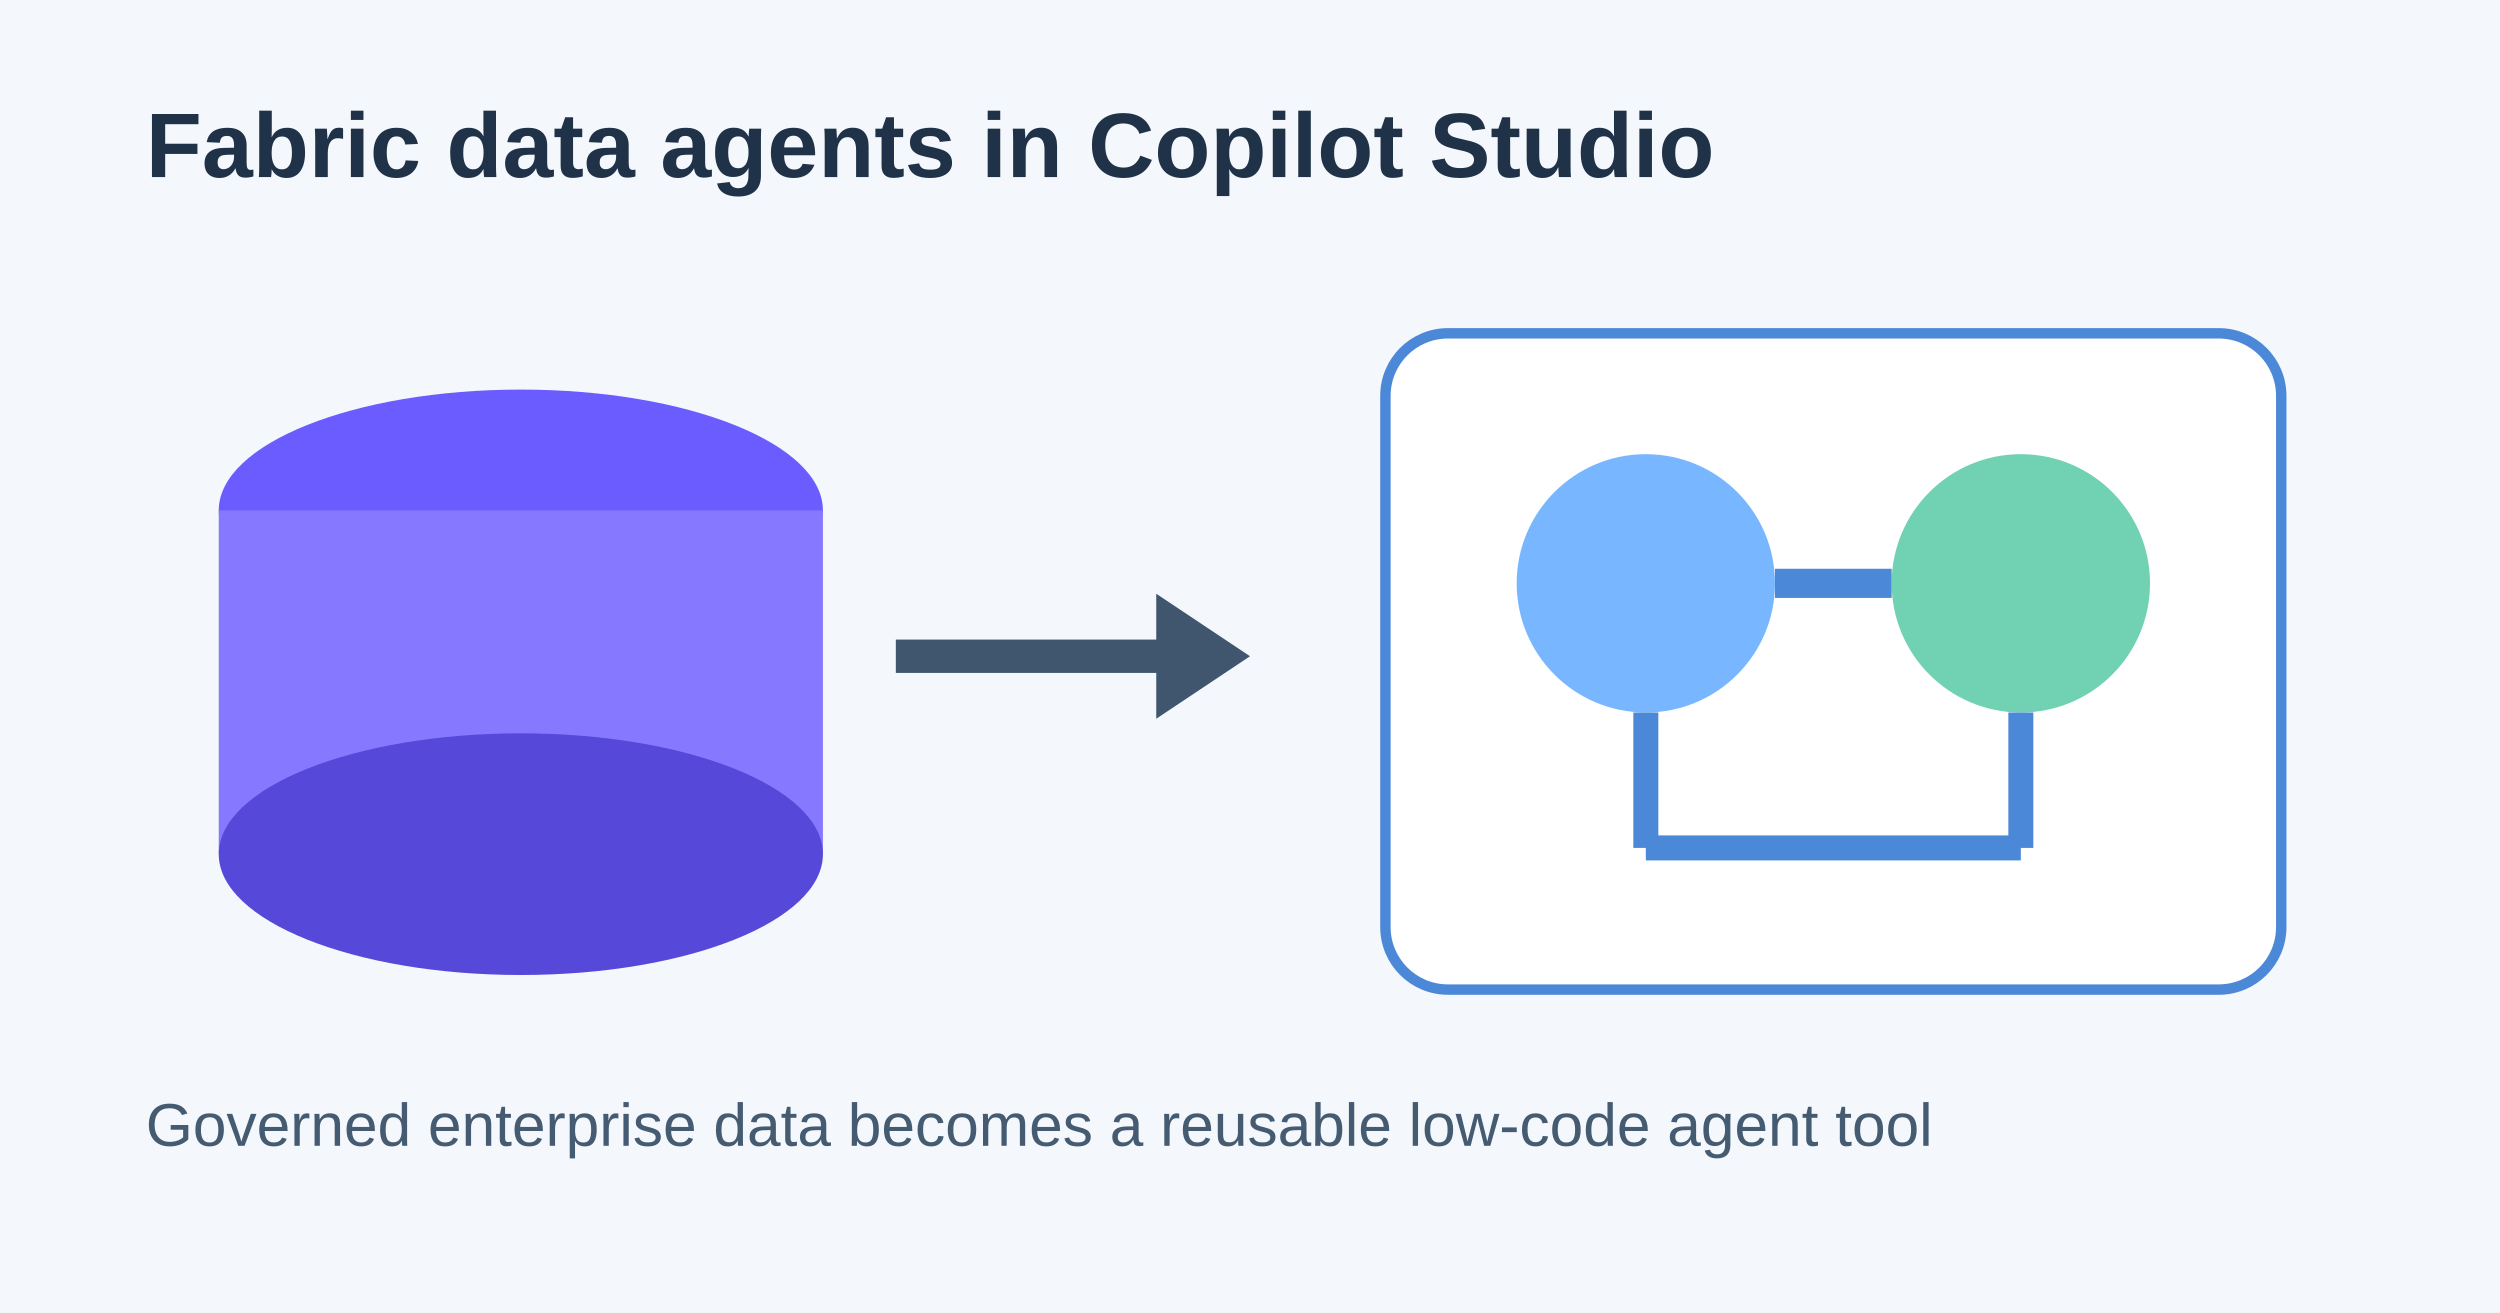
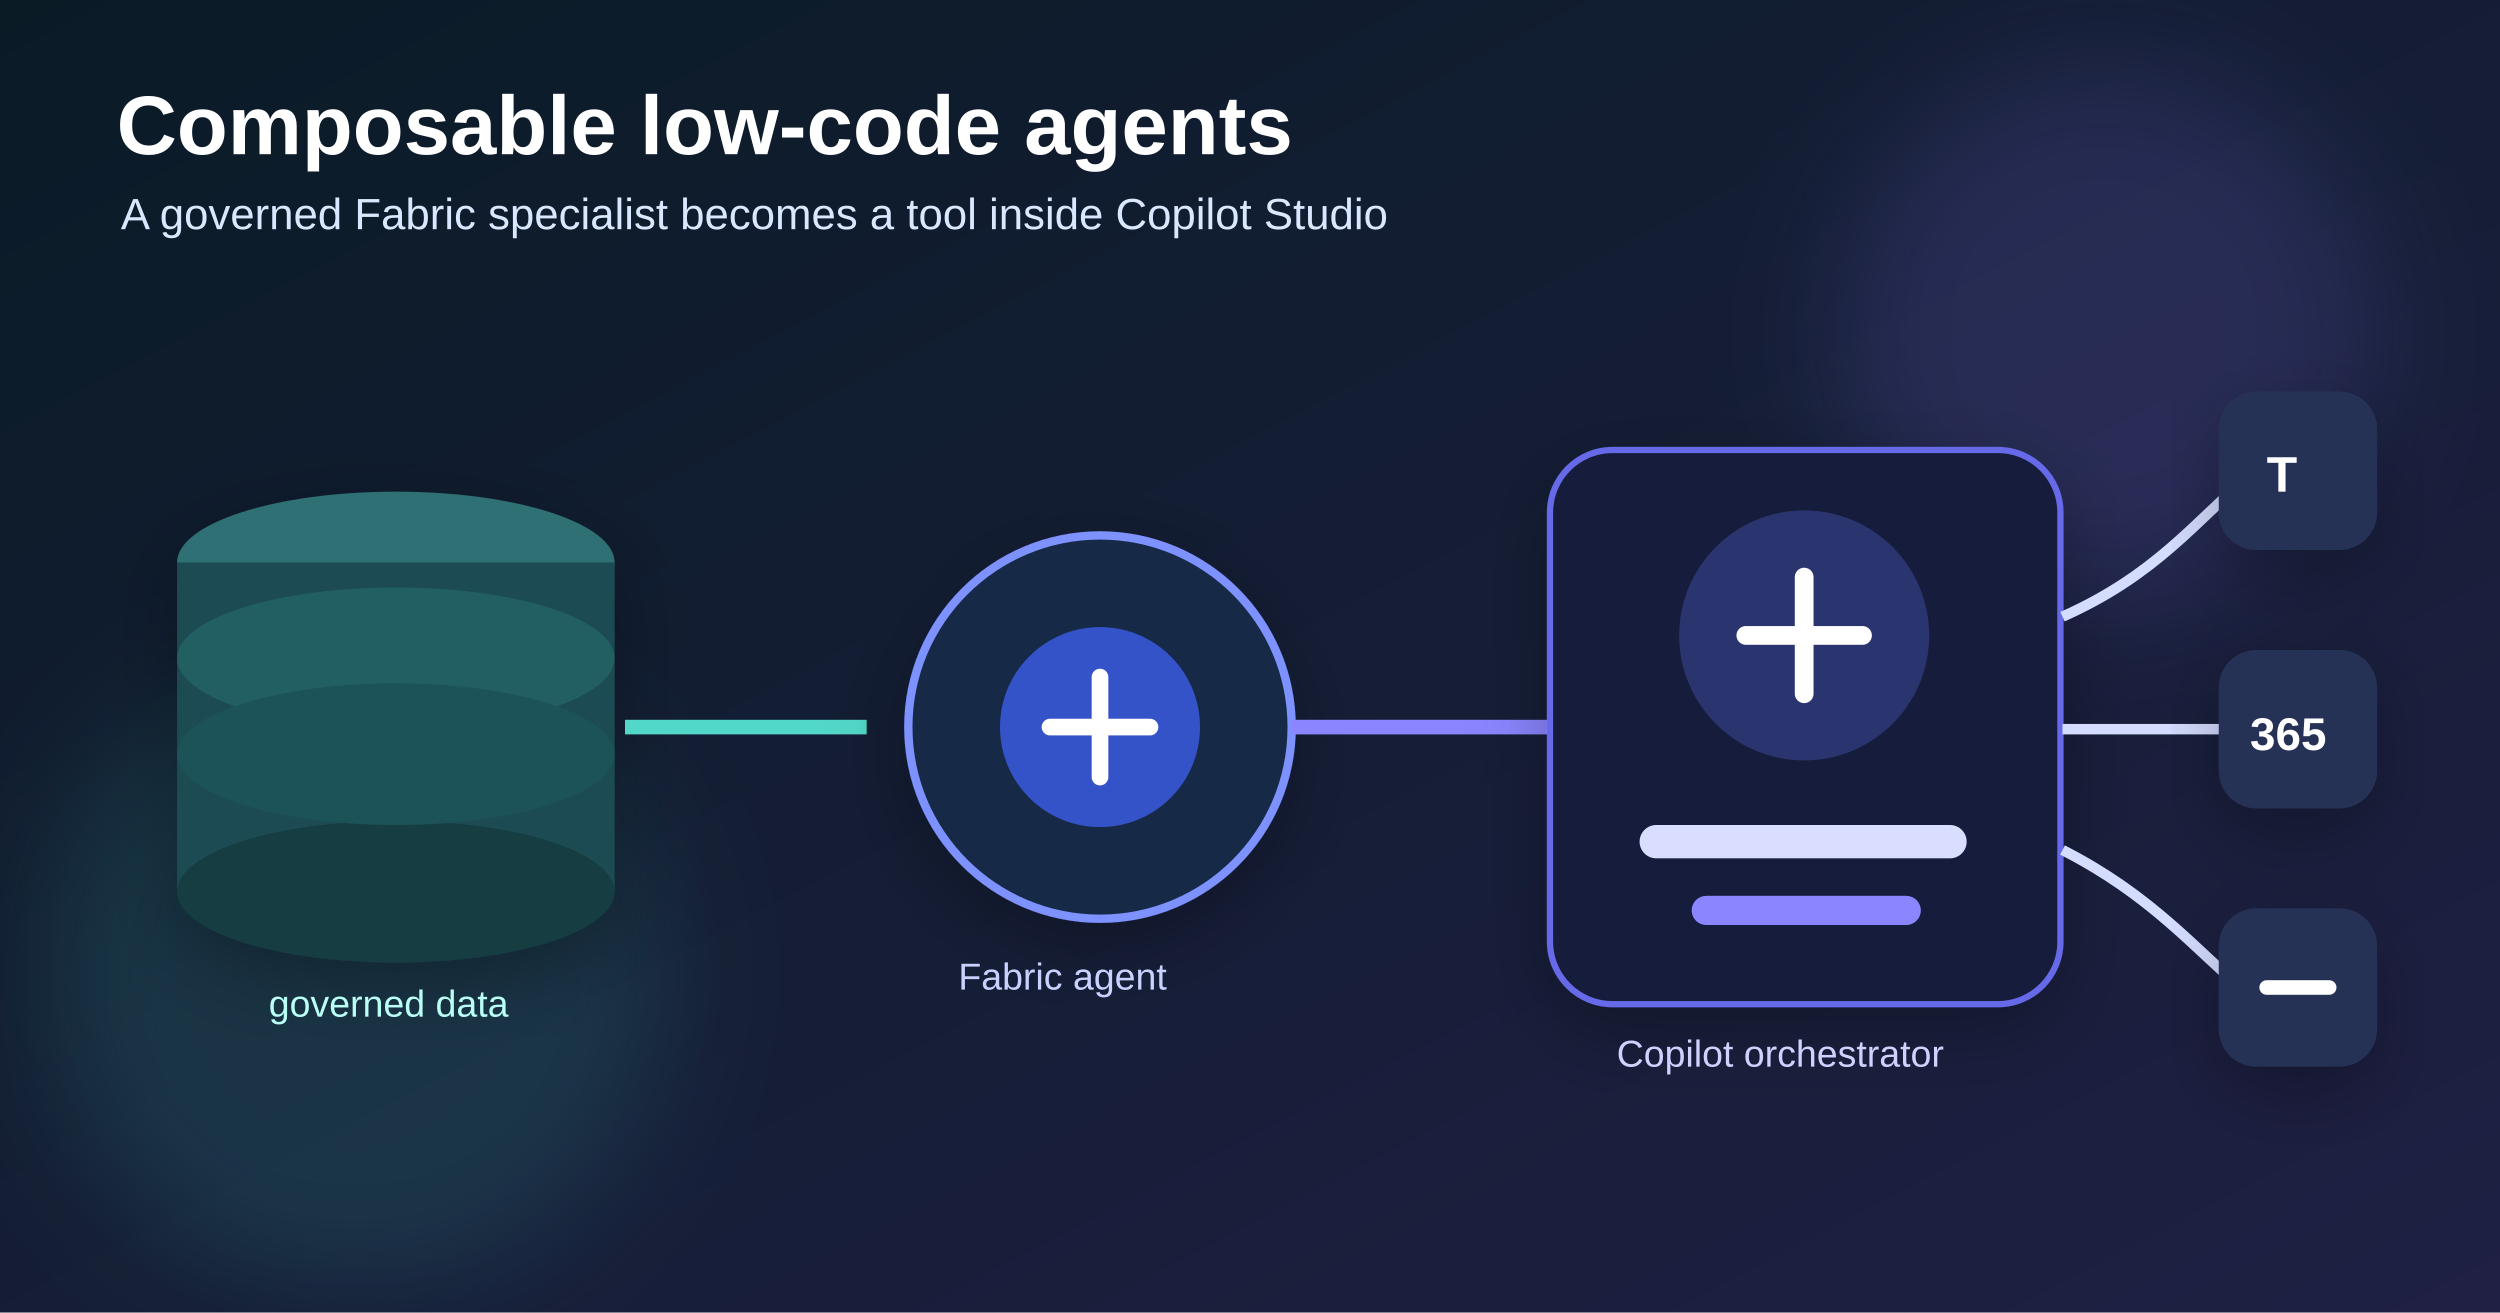
<svg xmlns="http://www.w3.org/2000/svg" width="1200" height="630" viewBox="0 0 1200 630">
-   <rect width="1200" height="630" fill="#f4f7fb" />
-   <ellipse cx="250" cy="245" rx="145" ry="58" fill="#6b5cff" />
-   <rect x="105" y="245" width="290" height="165" fill="#8779ff" />
-   <ellipse cx="250" cy="410" rx="145" ry="58" fill="#5648d8" />
-   <path d="M430 315h150" stroke="#40566f" stroke-width="16" />
-   <polygon points="600,315 555,285 555,345" fill="#40566f" />
-   <rect x="665" y="160" width="430" height="315" rx="30" fill="#ffffff" stroke="#4c88d8" stroke-width="5" />
-   <circle cx="790" cy="280" r="62" fill="#78b7ff" />
-   <circle cx="970" cy="280" r="62" fill="#70d1b3" />
-   <path d="M852 280h56" stroke="#4c88d8" stroke-width="14" />
-   <path d="M790 342v65M970 342v65M790 407h180" stroke="#4c88d8" stroke-width="12" />
-   <text x="70" y="85" fill="#1f3248" font-family="Arial, sans-serif" font-size="44" font-weight="700">Fabric data agents in Copilot Studio</text>
-   <text x="70" y="550" fill="#445b72" font-family="Arial, sans-serif" font-size="29">Governed enterprise data becomes a reusable low-code agent tool</text>
+   <defs>
+     <linearGradient id="bg" x1="0" y1="0" x2="1" y2="1">
+       <stop offset="0" stop-color="#0a1b26" />
+       <stop offset="1" stop-color="#1f2044" />
+     </linearGradient>
+     <filter id="shadow" x="-30%" y="-30%" width="160%" height="160%">
+       <feDropShadow dx="0" dy="12" stdDeviation="18" flood-color="#000" flood-opacity=".28" />
+     </filter>
+     <filter id="soft" x="-40%" y="-40%" width="180%" height="180%">
+       <feGaussianBlur stdDeviation="28" />
+     </filter>
+   </defs>
+   <rect width="1200" height="630" fill="url(#bg)" />
+   <text x="56" y="74" fill="#fff" font-family="Arial,Helvetica,sans-serif" font-size="40" font-weight="700">Composable low-code agents</text>
+   <text x="58" y="110" fill="#d9e7ff" font-family="Arial,Helvetica,sans-serif" font-size="21">A governed Fabric specialist becomes a tool inside Copilot Studio</text>
+   <circle cx="170" cy="468" r="150" fill="#43d3c4" opacity=".13" filter="url(#soft)" />
+   <circle cx="1010" cy="160" r="130" fill="#8a78ff" opacity=".15" filter="url(#soft)" />
+   <g filter="url(#shadow)">
+     <ellipse cx="190" cy="270" rx="105" ry="34" fill="#2e6f73" />
+     <rect x="85" y="270" width="210" height="158" fill="#1c4c53" />
+     <ellipse cx="190" cy="428" rx="105" ry="34" fill="#153d43" />
+     <ellipse cx="190" cy="316" rx="105" ry="34" fill="#235e64" />
+     <ellipse cx="190" cy="362" rx="105" ry="34" fill="#1d5258" />
+   </g>
+   <text x="129" y="488" fill="#b9fff6" font-family="Arial" font-size="18">governed data</text>
+   <path d="M300 349 C365 349 387 349 416 349" stroke="#52d8c8" stroke-width="7" fill="none" />
+   <g filter="url(#shadow)">
+     <circle cx="528" cy="349" r="92" fill="#152a46" stroke="#7d91ff" stroke-width="4" />
+     <circle cx="528" cy="349" r="48" fill="#3652c9" />
+     <path d="M504 349h48M528 325v48" stroke="white" stroke-width="8" stroke-linecap="round" />
+   </g>
+   <text x="460" y="475" fill="#c9d1ff" font-family="Arial" font-size="18">Fabric agent</text>
+   <path d="M620 349 C680 349 706 349 744 349" stroke="#8b86ff" stroke-width="7" fill="none" />
+   <g filter="url(#shadow)">
+     <rect x="744" y="216" width="245" height="266" rx="30" fill="#171d3a" stroke="#666be9" stroke-width="3" />
+     <circle cx="866" cy="305" r="60" fill="#2b3470" />
+     <path d="M838 305h56M866 277v56" stroke="#fff" stroke-width="9" stroke-linecap="round" />
+     <rect x="787" y="396" width="157" height="16" rx="8" fill="#d9ddff" />
+     <rect x="812" y="430" width="110" height="14" rx="7" fill="#8b86ff" />
+   </g>
+   <text x="776" y="512" fill="#cfd2ff" font-family="Arial" font-size="18">Copilot orchestrator</text>
+   <path d="M990 296C1035 276 1054 250 1080 228M990 350C1038 350 1060 350 1090 350M990 408C1033 430 1053 455 1080 478" fill="none" stroke="#d4dcff" stroke-width="5" />
+   <g filter="url(#shadow)">
+     <rect x="1065" y="188" width="76" height="76" rx="18" fill="#273055" />
+     <text x="1088" y="236" fill="#fff" font-family="Arial" font-size="24" font-weight="700">T</text>
+     <rect x="1065" y="312" width="76" height="76" rx="18" fill="#273055" />
+     <text x="1080" y="360" fill="#fff" font-family="Arial" font-size="22" font-weight="700">365</text>
+     <rect x="1065" y="436" width="76" height="76" rx="18" fill="#273055" />
+     <path d="M1088 474h30" stroke="#fff" stroke-width="7" stroke-linecap="round" />
+   </g>
</svg>
